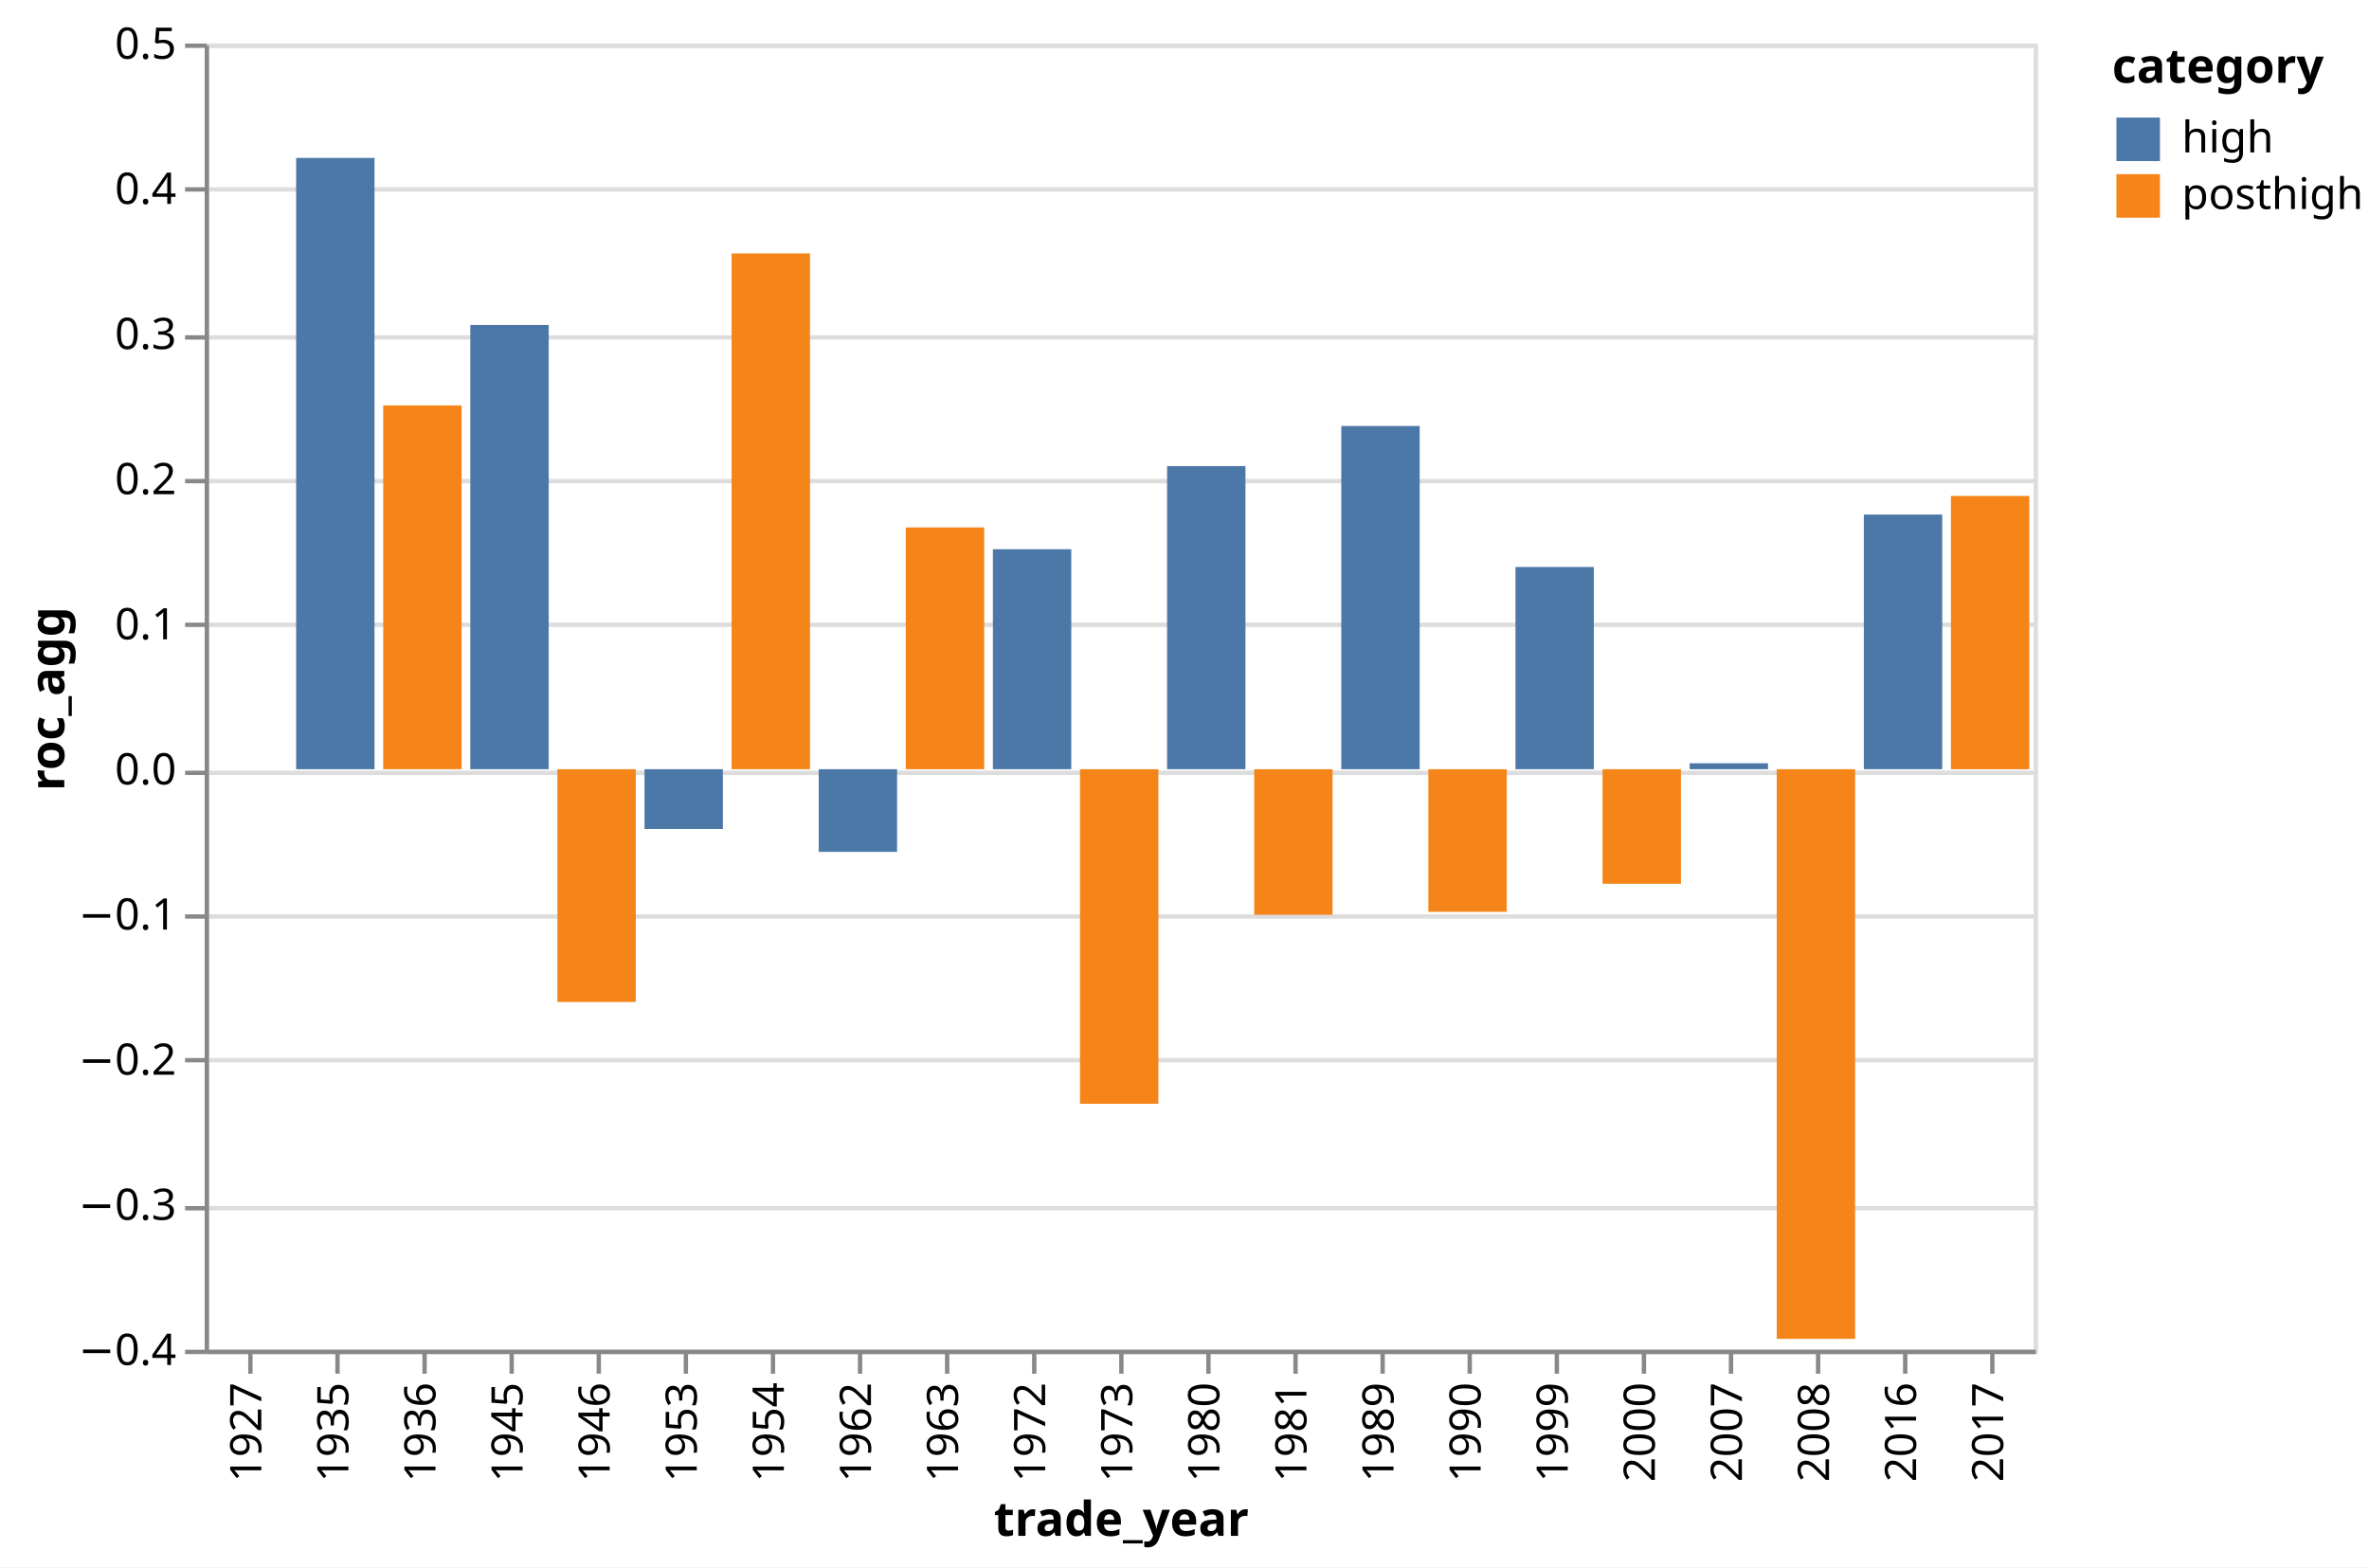
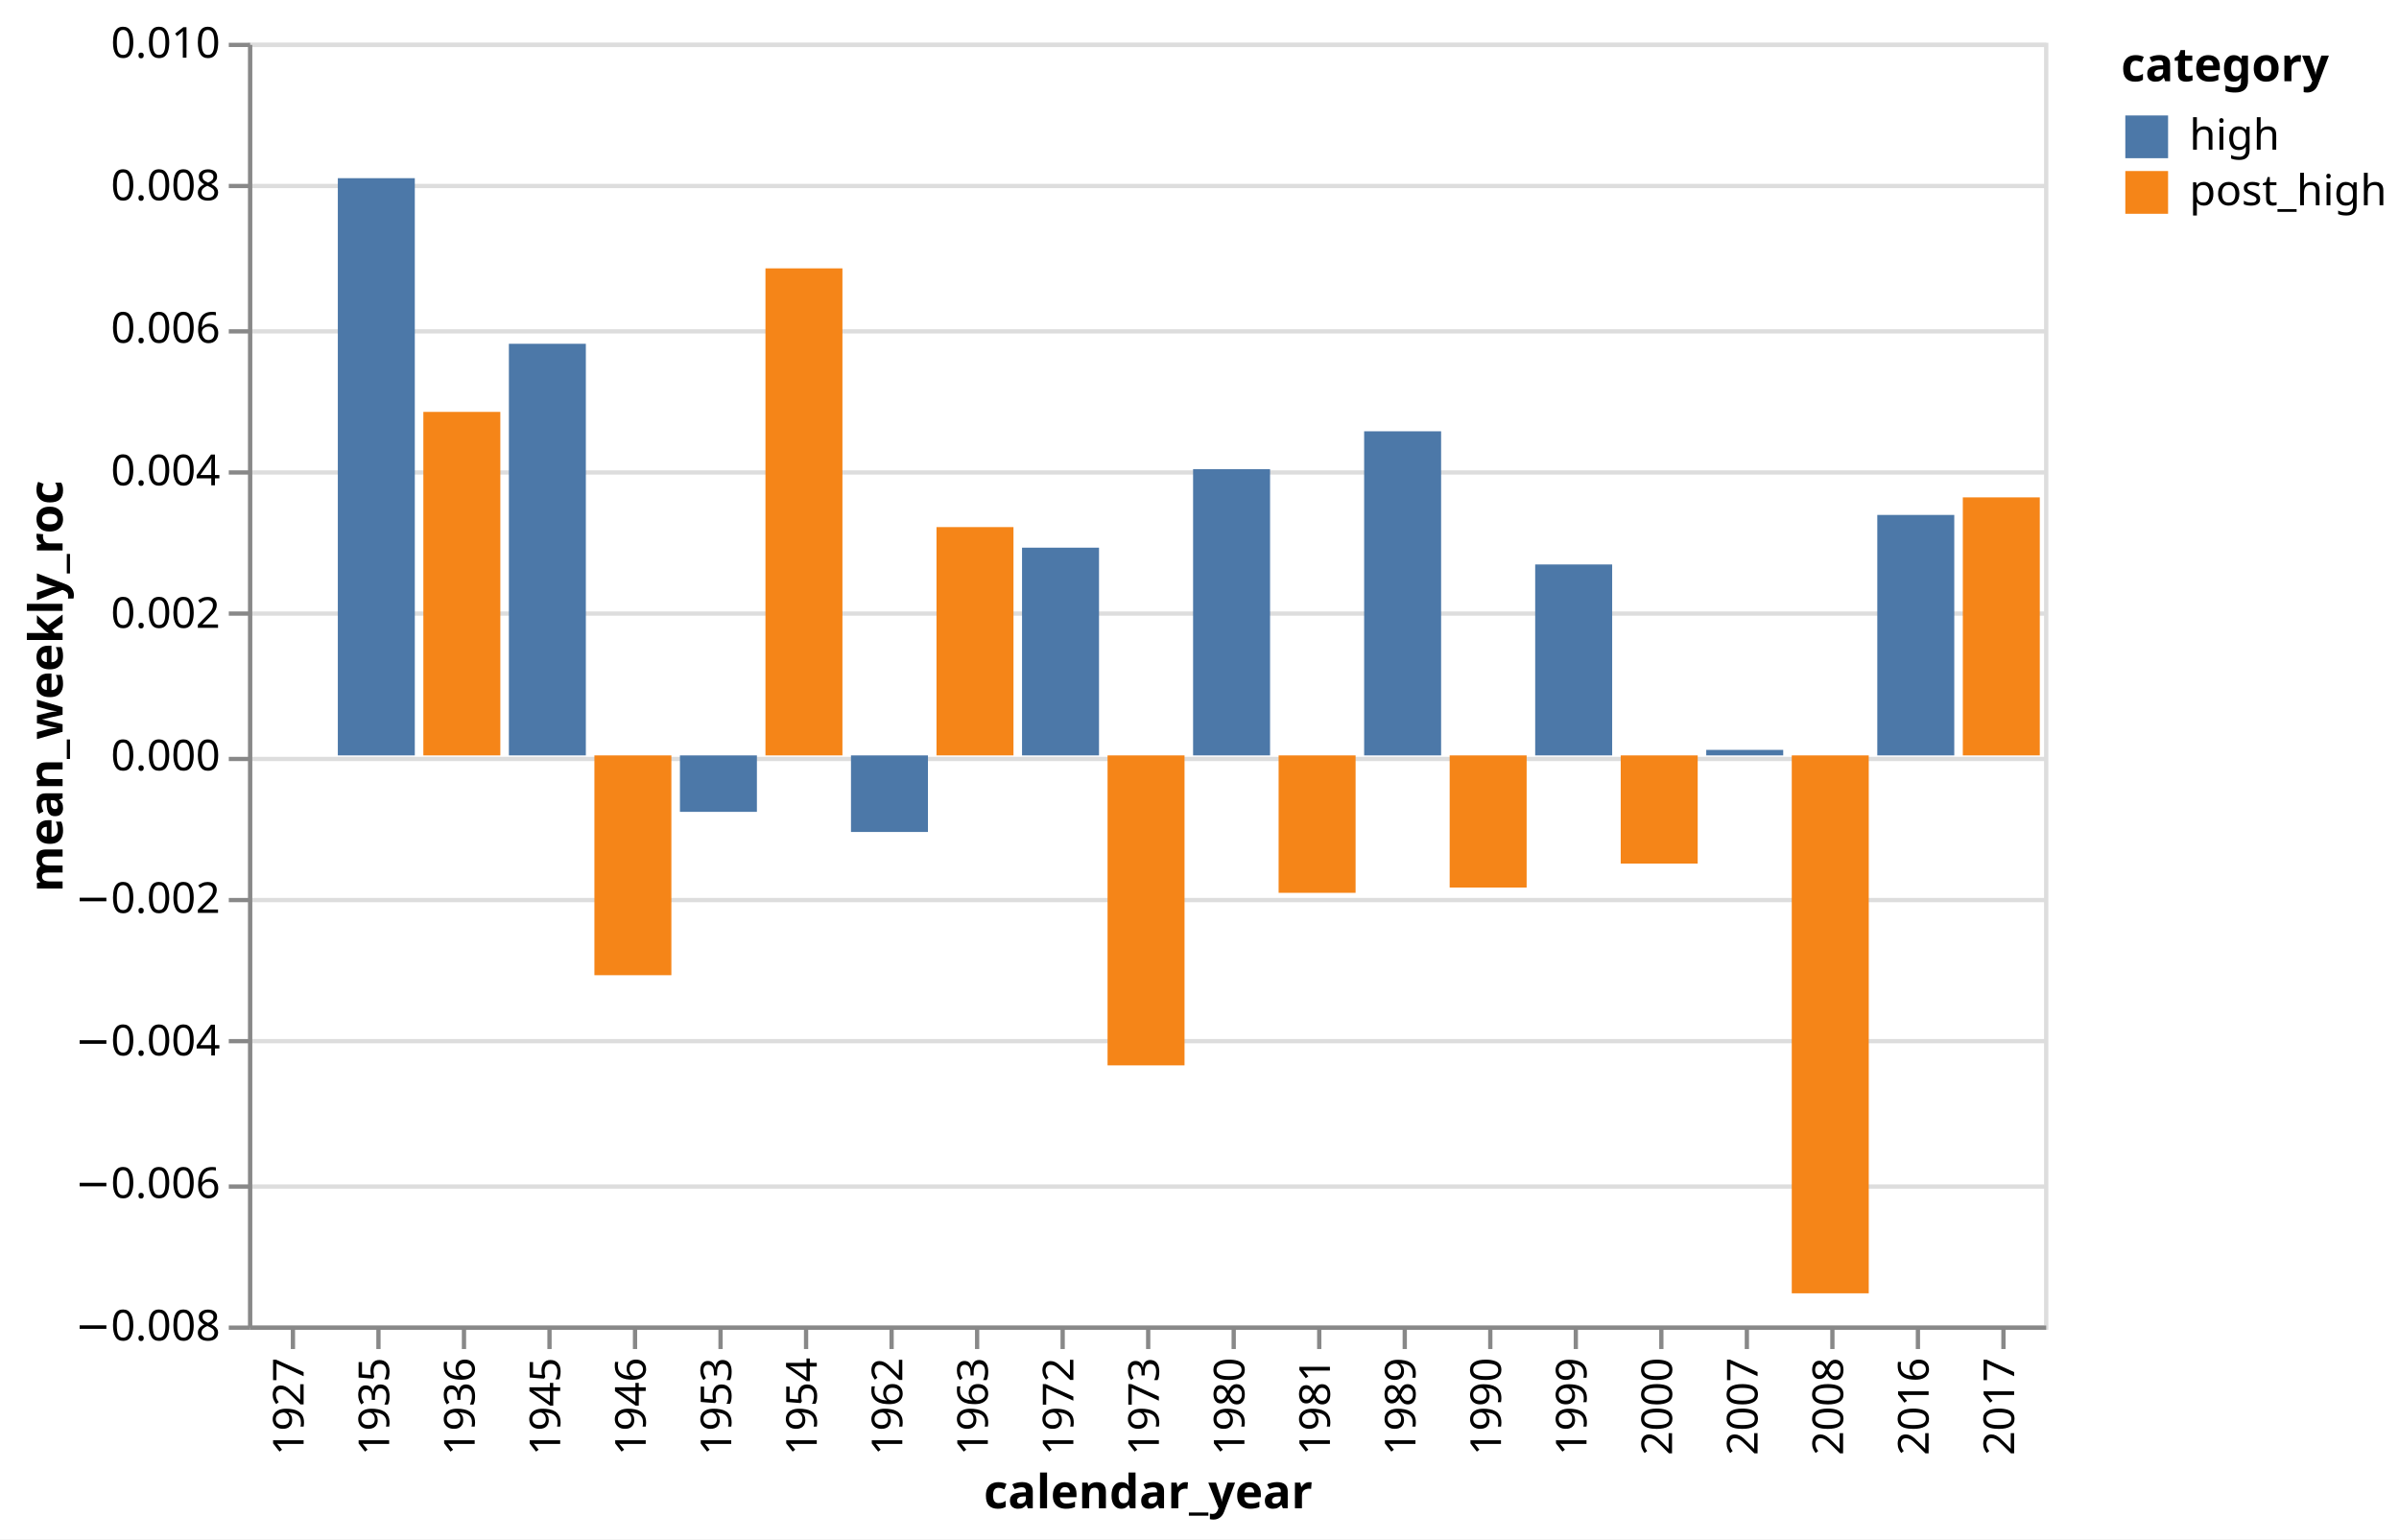
- <svg xmlns="http://www.w3.org/2000/svg" version="1.1" class="marks" width="544" height="360" viewBox="0 0 544 360">
-   <rect width="544" height="360" fill="white" />
-   <g fill="none" stroke-miterlimit="10" transform="translate(47,10)">
+ <svg xmlns="http://www.w3.org/2000/svg" version="1.1" class="marks" width="561" height="360" viewBox="0 0 561 360">
+   <rect width="561" height="360" fill="white" />
+   <g fill="none" stroke-miterlimit="10" transform="translate(58,10)">
    <g class="mark-group role-frame root" role="graphics-object" aria-roledescription="group mark container">
      <g transform="translate(0,0)">
        <path class="background" aria-hidden="true" d="M0.5,0.5h420v300h-420Z" stroke="#ddd" />
        <g>
          <g class="mark-group role-axis" aria-hidden="true">
            <g transform="translate(0.5,0.5)">
              <path class="background" aria-hidden="true" d="M0,0h0v0h0Z" pointer-events="none" />
              <g>
                <g class="mark-rule role-axis-grid" pointer-events="none">
                  <line transform="translate(0,300)" x2="420" y2="0" stroke="#ddd" stroke-width="1" opacity="1" />
                  <line transform="translate(0,267)" x2="420" y2="0" stroke="#ddd" stroke-width="1" opacity="1" />
                  <line transform="translate(0,233)" x2="420" y2="0" stroke="#ddd" stroke-width="1" opacity="1" />
                  <line transform="translate(0,200)" x2="420" y2="0" stroke="#ddd" stroke-width="1" opacity="1" />
                  <line transform="translate(0,167)" x2="420" y2="0" stroke="#ddd" stroke-width="1" opacity="1" />
                  <line transform="translate(0,133)" x2="420" y2="0" stroke="#ddd" stroke-width="1" opacity="1" />
                  <line transform="translate(0,100)" x2="420" y2="0" stroke="#ddd" stroke-width="1" opacity="1" />
                  <line transform="translate(0,67)" x2="420" y2="0" stroke="#ddd" stroke-width="1" opacity="1" />
                  <line transform="translate(0,33)" x2="420" y2="0" stroke="#ddd" stroke-width="1" opacity="1" />
                  <line transform="translate(0,0)" x2="420" y2="0" stroke="#ddd" stroke-width="1" opacity="1" />
                </g>
              </g>
              <path class="foreground" aria-hidden="true" d="" pointer-events="none" display="none" />
            </g>
          </g>
-           <g class="mark-group role-axis" role="graphics-symbol" aria-roledescription="axis" aria-label="X-axis titled 'trade_year' for a discrete scale with 21 values: 1927, 1935, 1936, 1945, 1946, ending with 2017">
+           <g class="mark-group role-axis" role="graphics-symbol" aria-roledescription="axis" aria-label="X-axis titled 'calendar_year' for a discrete scale with 21 values: 1927, 1935, 1936, 1945, 1946, ending with 2017">
            <g transform="translate(0.5,300.5)">
              <path class="background" aria-hidden="true" d="M0,0h0v0h0Z" pointer-events="none" />
              <g>
                <g class="mark-rule role-axis-tick" pointer-events="none">
                  <line transform="translate(10,0)" x2="0" y2="5" stroke="#888" stroke-width="1" opacity="1" />
                  <line transform="translate(30,0)" x2="0" y2="5" stroke="#888" stroke-width="1" opacity="1" />
                  <line transform="translate(50,0)" x2="0" y2="5" stroke="#888" stroke-width="1" opacity="1" />
                  <line transform="translate(70,0)" x2="0" y2="5" stroke="#888" stroke-width="1" opacity="1" />
                  <line transform="translate(90,0)" x2="0" y2="5" stroke="#888" stroke-width="1" opacity="1" />
                  <line transform="translate(110,0)" x2="0" y2="5" stroke="#888" stroke-width="1" opacity="1" />
                  <line transform="translate(130,0)" x2="0" y2="5" stroke="#888" stroke-width="1" opacity="1" />
                  <line transform="translate(150,0)" x2="0" y2="5" stroke="#888" stroke-width="1" opacity="1" />
                  <line transform="translate(170,0)" x2="0" y2="5" stroke="#888" stroke-width="1" opacity="1" />
                  <line transform="translate(190,0)" x2="0" y2="5" stroke="#888" stroke-width="1" opacity="1" />
                  <line transform="translate(210,0)" x2="0" y2="5" stroke="#888" stroke-width="1" opacity="1" />
                  <line transform="translate(230,0)" x2="0" y2="5" stroke="#888" stroke-width="1" opacity="1" />
                  <line transform="translate(250,0)" x2="0" y2="5" stroke="#888" stroke-width="1" opacity="1" />
                  <line transform="translate(270,0)" x2="0" y2="5" stroke="#888" stroke-width="1" opacity="1" />
                  <line transform="translate(290,0)" x2="0" y2="5" stroke="#888" stroke-width="1" opacity="1" />
                  <line transform="translate(310,0)" x2="0" y2="5" stroke="#888" stroke-width="1" opacity="1" />
                  <line transform="translate(330,0)" x2="0" y2="5" stroke="#888" stroke-width="1" opacity="1" />
                  <line transform="translate(350,0)" x2="0" y2="5" stroke="#888" stroke-width="1" opacity="1" />
                  <line transform="translate(370,0)" x2="0" y2="5" stroke="#888" stroke-width="1" opacity="1" />
                  <line transform="translate(390,0)" x2="0" y2="5" stroke="#888" stroke-width="1" opacity="1" />
                  <line transform="translate(410,0)" x2="0" y2="5" stroke="#888" stroke-width="1" opacity="1" />
                </g>
                <g class="mark-text role-axis-label" pointer-events="none">
                  <text text-anchor="end" transform="translate(9.5,7) rotate(270) translate(0,3)" font-family="sans-serif" font-size="10px" fill="#000" opacity="1">1927</text>
                  <text text-anchor="end" transform="translate(29.5,7) rotate(270) translate(0,3)" font-family="sans-serif" font-size="10px" fill="#000" opacity="1">1935</text>
                  <text text-anchor="end" transform="translate(49.5,7) rotate(270) translate(0,3)" font-family="sans-serif" font-size="10px" fill="#000" opacity="1">1936</text>
                  <text text-anchor="end" transform="translate(69.5,7) rotate(270) translate(0,3)" font-family="sans-serif" font-size="10px" fill="#000" opacity="1">1945</text>
                  <text text-anchor="end" transform="translate(89.5,7) rotate(270) translate(0,3)" font-family="sans-serif" font-size="10px" fill="#000" opacity="1">1946</text>
                  <text text-anchor="end" transform="translate(109.5,7) rotate(270) translate(0,3)" font-family="sans-serif" font-size="10px" fill="#000" opacity="1">1953</text>
                  <text text-anchor="end" transform="translate(129.5,7) rotate(270) translate(0,3)" font-family="sans-serif" font-size="10px" fill="#000" opacity="1">1954</text>
                  <text text-anchor="end" transform="translate(149.5,7) rotate(270) translate(0,3)" font-family="sans-serif" font-size="10px" fill="#000" opacity="1">1962</text>
                  <text text-anchor="end" transform="translate(169.5,7) rotate(270) translate(0,3)" font-family="sans-serif" font-size="10px" fill="#000" opacity="1">1963</text>
                  <text text-anchor="end" transform="translate(189.5,7) rotate(270) translate(0,3)" font-family="sans-serif" font-size="10px" fill="#000" opacity="1">1972</text>
                  <text text-anchor="end" transform="translate(209.5,7) rotate(270) translate(0,3)" font-family="sans-serif" font-size="10px" fill="#000" opacity="1">1973</text>
                  <text text-anchor="end" transform="translate(229.5,7) rotate(270) translate(0,3)" font-family="sans-serif" font-size="10px" fill="#000" opacity="1">1980</text>
                  <text text-anchor="end" transform="translate(249.5,7) rotate(270) translate(0,3)" font-family="sans-serif" font-size="10px" fill="#000" opacity="1">1981</text>
                  <text text-anchor="end" transform="translate(269.5,7) rotate(270) translate(0,3)" font-family="sans-serif" font-size="10px" fill="#000" opacity="1">1989</text>
                  <text text-anchor="end" transform="translate(289.5,7) rotate(270) translate(0,3)" font-family="sans-serif" font-size="10px" fill="#000" opacity="1">1990</text>
                  <text text-anchor="end" transform="translate(309.5,7) rotate(270) translate(0,3)" font-family="sans-serif" font-size="10px" fill="#000" opacity="1">1999</text>
                  <text text-anchor="end" transform="translate(329.5,7) rotate(270) translate(0,3)" font-family="sans-serif" font-size="10px" fill="#000" opacity="1">2000</text>
                  <text text-anchor="end" transform="translate(349.5,7) rotate(270) translate(0,3)" font-family="sans-serif" font-size="10px" fill="#000" opacity="1">2007</text>
                  <text text-anchor="end" transform="translate(369.5,7) rotate(270) translate(0,3)" font-family="sans-serif" font-size="10px" fill="#000" opacity="1">2008</text>
                  <text text-anchor="end" transform="translate(389.5,7) rotate(270) translate(0,3)" font-family="sans-serif" font-size="10px" fill="#000" opacity="1">2016</text>
                  <text text-anchor="end" transform="translate(409.5,7) rotate(270) translate(0,3)" font-family="sans-serif" font-size="10px" fill="#000" opacity="1">2017</text>
                </g>
                <g class="mark-rule role-axis-domain" pointer-events="none">
                  <line transform="translate(0,0)" x2="420" y2="0" stroke="#888" stroke-width="1" opacity="1" />
                </g>
                <g class="mark-text role-axis-title" pointer-events="none">
-                   <text text-anchor="middle" transform="translate(210,42.24609)" font-family="sans-serif" font-size="11px" font-weight="bold" fill="#000" opacity="1">trade_year</text>
-                 </g>
-               </g>
-               <path class="foreground" aria-hidden="true" d="" pointer-events="none" display="none" />
-             </g>
-           </g>
-           <g class="mark-group role-axis" role="graphics-symbol" aria-roledescription="axis" aria-label="Y-axis titled 'roc_agg' for a linear scale with values from −0.4 to 0.5">
+                   <text text-anchor="middle" transform="translate(210,42.24609)" font-family="sans-serif" font-size="11px" font-weight="bold" fill="#000" opacity="1">calendar_year</text>
+                 </g>
+               </g>
+               <path class="foreground" aria-hidden="true" d="" pointer-events="none" display="none" />
+             </g>
+           </g>
+           <g class="mark-group role-axis" role="graphics-symbol" aria-roledescription="axis" aria-label="Y-axis titled 'mean_weekly_roc' for a linear scale with values from −0.008 to 0.010">
            <g transform="translate(0.5,0.5)">
              <path class="background" aria-hidden="true" d="M0,0h0v0h0Z" pointer-events="none" />
              <g>
                <g class="mark-rule role-axis-tick" pointer-events="none">
                  <line transform="translate(0,300)" x2="-5" y2="0" stroke="#888" stroke-width="1" opacity="1" />
                  <line transform="translate(0,267)" x2="-5" y2="0" stroke="#888" stroke-width="1" opacity="1" />
                  <line transform="translate(0,233)" x2="-5" y2="0" stroke="#888" stroke-width="1" opacity="1" />
                  <line transform="translate(0,200)" x2="-5" y2="0" stroke="#888" stroke-width="1" opacity="1" />
                  <line transform="translate(0,167)" x2="-5" y2="0" stroke="#888" stroke-width="1" opacity="1" />
                  <line transform="translate(0,133)" x2="-5" y2="0" stroke="#888" stroke-width="1" opacity="1" />
                  <line transform="translate(0,100)" x2="-5" y2="0" stroke="#888" stroke-width="1" opacity="1" />
                  <line transform="translate(0,67)" x2="-5" y2="0" stroke="#888" stroke-width="1" opacity="1" />
                  <line transform="translate(0,33)" x2="-5" y2="0" stroke="#888" stroke-width="1" opacity="1" />
                  <line transform="translate(0,0)" x2="-5" y2="0" stroke="#888" stroke-width="1" opacity="1" />
                </g>
                <g class="mark-text role-axis-label" pointer-events="none">
-                   <text text-anchor="end" transform="translate(-7,303)" font-family="sans-serif" font-size="10px" fill="#000" opacity="1">−0.4</text>
-                   <text text-anchor="end" transform="translate(-7,269.6667)" font-family="sans-serif" font-size="10px" fill="#000" opacity="1">−0.3</text>
-                   <text text-anchor="end" transform="translate(-7,236.3333)" font-family="sans-serif" font-size="10px" fill="#000" opacity="1">−0.2</text>
-                   <text text-anchor="end" transform="translate(-7,203)" font-family="sans-serif" font-size="10px" fill="#000" opacity="1">−0.1</text>
-                   <text text-anchor="end" transform="translate(-7,169.6667)" font-family="sans-serif" font-size="10px" fill="#000" opacity="1">0.0</text>
-                   <text text-anchor="end" transform="translate(-7,136.3333)" font-family="sans-serif" font-size="10px" fill="#000" opacity="1">0.1</text>
-                   <text text-anchor="end" transform="translate(-7,103)" font-family="sans-serif" font-size="10px" fill="#000" opacity="1">0.2</text>
-                   <text text-anchor="end" transform="translate(-7,69.66667)" font-family="sans-serif" font-size="10px" fill="#000" opacity="1">0.3</text>
-                   <text text-anchor="end" transform="translate(-7,36.33333)" font-family="sans-serif" font-size="10px" fill="#000" opacity="1">0.4</text>
-                   <text text-anchor="end" transform="translate(-7,3)" font-family="sans-serif" font-size="10px" fill="#000" opacity="1">0.5</text>
+                   <text text-anchor="end" transform="translate(-7,303)" font-family="sans-serif" font-size="10px" fill="#000" opacity="1">−0.008</text>
+                   <text text-anchor="end" transform="translate(-7,269.6667)" font-family="sans-serif" font-size="10px" fill="#000" opacity="1">−0.006</text>
+                   <text text-anchor="end" transform="translate(-7,236.3333)" font-family="sans-serif" font-size="10px" fill="#000" opacity="1">−0.004</text>
+                   <text text-anchor="end" transform="translate(-7,203)" font-family="sans-serif" font-size="10px" fill="#000" opacity="1">−0.002</text>
+                   <text text-anchor="end" transform="translate(-7,169.6667)" font-family="sans-serif" font-size="10px" fill="#000" opacity="1">0.000</text>
+                   <text text-anchor="end" transform="translate(-7,136.3333)" font-family="sans-serif" font-size="10px" fill="#000" opacity="1">0.002</text>
+                   <text text-anchor="end" transform="translate(-7,103)" font-family="sans-serif" font-size="10px" fill="#000" opacity="1">0.004</text>
+                   <text text-anchor="end" transform="translate(-7,69.66667)" font-family="sans-serif" font-size="10px" fill="#000" opacity="1">0.006</text>
+                   <text text-anchor="end" transform="translate(-7,36.33333)" font-family="sans-serif" font-size="10px" fill="#000" opacity="1">0.008</text>
+                   <text text-anchor="end" transform="translate(-7,3)" font-family="sans-serif" font-size="10px" fill="#000" opacity="1">0.010</text>
                </g>
                <g class="mark-rule role-axis-domain" pointer-events="none">
                  <line transform="translate(0,300)" x2="0" y2="-300" stroke="#888" stroke-width="1" opacity="1" />
                </g>
                <g class="mark-text role-axis-title" pointer-events="none">
-                   <text text-anchor="middle" transform="translate(-30.74121,150) rotate(-90) translate(0,-2)" font-family="sans-serif" font-size="11px" font-weight="bold" fill="#000" opacity="1">roc_agg</text>
-                 </g>
-               </g>
-               <path class="foreground" aria-hidden="true" d="" pointer-events="none" display="none" />
-             </g>
-           </g>
-           <g class="mark-rect role-mark marks" clip-path="url(#clip13)" role="graphics-object" aria-roledescription="rect mark container">
-             <path aria-label="trade_year: 1927; roc_agg: 0; category: posthigh" role="graphics-symbol" aria-roledescription="bar" d="M1,166.667h18v0h-18Z" fill="#f58518" />
-             <path aria-label="trade_year: 1935; roc_agg: 0.421183860162; category: high" role="graphics-symbol" aria-roledescription="bar" d="M21,26.272h18v140.395h-18Z" fill="#4c78a8" />
-             <path aria-label="trade_year: 1936; roc_agg: 0.250650874749; category: posthigh" role="graphics-symbol" aria-roledescription="bar" d="M41,83.116h18v83.55h-18Z" fill="#f58518" />
-             <path aria-label="trade_year: 1945; roc_agg: 0.306120825626; category: high" role="graphics-symbol" aria-roledescription="bar" d="M61,64.626h18v102.04h-18Z" fill="#4c78a8" />
-             <path aria-label="trade_year: 1946; roc_agg: −0.160386618897; category: posthigh" role="graphics-symbol" aria-roledescription="bar" d="M81,166.667h18v53.462h-18Z" fill="#f58518" />
-             <path aria-label="trade_year: 1953; roc_agg: −0.0411890563885; category: high" role="graphics-symbol" aria-roledescription="bar" d="M101,166.667h18v13.73h-18Z" fill="#4c78a8" />
-             <path aria-label="trade_year: 1954; roc_agg: 0.355386597549; category: posthigh" role="graphics-symbol" aria-roledescription="bar" d="M121,48.204h18v118.462h-18Z" fill="#f58518" />
-             <path aria-label="trade_year: 1962; roc_agg: −0.0569482121693; category: high" role="graphics-symbol" aria-roledescription="bar" d="M141,166.667h18v18.983h-18Z" fill="#4c78a8" />
-             <path aria-label="trade_year: 1963; roc_agg: 0.166583632246; category: posthigh" role="graphics-symbol" aria-roledescription="bar" d="M161,111.139h18v55.528h-18Z" fill="#f58518" />
-             <path aria-label="trade_year: 1972; roc_agg: 0.151573559904; category: high" role="graphics-symbol" aria-roledescription="bar" d="M181,116.142h18v50.525h-18Z" fill="#4c78a8" />
-             <path aria-label="trade_year: 1973; roc_agg: −0.230533307504; category: posthigh" role="graphics-symbol" aria-roledescription="bar" d="M201,166.667h18v76.844h-18Z" fill="#f58518" />
-             <path aria-label="trade_year: 1980; roc_agg: 0.208861393623; category: high" role="graphics-symbol" aria-roledescription="bar" d="M221,97.046h18v69.62h-18Z" fill="#4c78a8" />
-             <path aria-label="trade_year: 1981; roc_agg: −0.100275789799; category: posthigh" role="graphics-symbol" aria-roledescription="bar" d="M241,166.667h18v33.425h-18Z" fill="#f58518" />
-             <path aria-label="trade_year: 1989; roc_agg: 0.236498489875; category: high" role="graphics-symbol" aria-roledescription="bar" d="M261,87.834h18v78.833h-18Z" fill="#4c78a8" />
-             <path aria-label="trade_year: 1990; roc_agg: −0.098269843223; category: posthigh" role="graphics-symbol" aria-roledescription="bar" d="M281,166.667h18v32.757h-18Z" fill="#f58518" />
-             <path aria-label="trade_year: 1999; roc_agg: 0.139327221586; category: high" role="graphics-symbol" aria-roledescription="bar" d="M301,120.224h18v46.442h-18Z" fill="#4c78a8" />
-             <path aria-label="trade_year: 2000; roc_agg: −0.0789350393221; category: posthigh" role="graphics-symbol" aria-roledescription="bar" d="M321,166.667h18v26.312h-18Z" fill="#f58518" />
-             <path aria-label="trade_year: 2007; roc_agg: 0.00409747229411; category: high" role="graphics-symbol" aria-roledescription="bar" d="M341,165.301h18v1.366h-18Z" fill="#4c78a8" />
-             <path aria-label="trade_year: 2008; roc_agg: −0.39249834881; category: posthigh" role="graphics-symbol" aria-roledescription="bar" d="M361,166.667h18v130.833h-18Z" fill="#f58518" />
-             <path aria-label="trade_year: 2016; roc_agg: 0.175462185724; category: high" role="graphics-symbol" aria-roledescription="bar" d="M381,108.179h18v58.487h-18Z" fill="#4c78a8" />
-             <path aria-label="trade_year: 2017; roc_agg: 0.188266694465; category: posthigh" role="graphics-symbol" aria-roledescription="bar" d="M401,103.911h18v62.756h-18Z" fill="#f58518" />
-           </g>
-           <g class="mark-group role-legend" role="graphics-symbol" aria-roledescription="legend" aria-label="Symbol legend titled 'category' for fill color with 2 values: high, posthigh">
+                   <text text-anchor="middle" transform="translate(-41.86426,150) rotate(-90) translate(0,-2)" font-family="sans-serif" font-size="11px" font-weight="bold" fill="#000" opacity="1">mean_weekly_roc</text>
+                 </g>
+               </g>
+               <path class="foreground" aria-hidden="true" d="" pointer-events="none" display="none" />
+             </g>
+           </g>
+           <g class="mark-rect role-mark marks" clip-path="url(#clip26)" role="graphics-object" aria-roledescription="rect mark container">
+             <path aria-label="calendar_year: 1927; mean_weekly_roc: 0; category: post_high" role="graphics-symbol" aria-roledescription="bar" d="M1,166.667h18v0h-18Z" fill="#f58518" />
+             <path aria-label="calendar_year: 1935; mean_weekly_roc: 0.0080996896185; category: high" role="graphics-symbol" aria-roledescription="bar" d="M21,31.672h18v134.995h-18Z" fill="#4c78a8" />
+             <path aria-label="calendar_year: 1936; mean_weekly_roc: 0.0048202091298; category: post_high" role="graphics-symbol" aria-roledescription="bar" d="M41,86.33h18v80.337h-18Z" fill="#f58518" />
+             <path aria-label="calendar_year: 1945; mean_weekly_roc: 0.00577586463446; category: high" role="graphics-symbol" aria-roledescription="bar" d="M61,70.402h18v96.264h-18Z" fill="#4c78a8" />
+             <path aria-label="calendar_year: 1946; mean_weekly_roc: −0.00308435805572; category: post_high" role="graphics-symbol" aria-roledescription="bar" d="M81,166.667h18v51.406h-18Z" fill="#f58518" />
+             <path aria-label="calendar_year: 1953; mean_weekly_roc: −0.00079209723824; category: high" role="graphics-symbol" aria-roledescription="bar" d="M101,166.667h18v13.202h-18Z" fill="#4c78a8" />
+             <path aria-label="calendar_year: 1954; mean_weekly_roc: 0.00683435764516; category: post_high" role="graphics-symbol" aria-roledescription="bar" d="M121,52.761h18v113.906h-18Z" fill="#f58518" />
+             <path aria-label="calendar_year: 1962; mean_weekly_roc: −0.00107449456923; category: high" role="graphics-symbol" aria-roledescription="bar" d="M141,166.667h18v17.908h-18Z" fill="#4c78a8" />
+             <path aria-label="calendar_year: 1963; mean_weekly_roc: 0.00320353138934; category: post_high" role="graphics-symbol" aria-roledescription="bar" d="M161,113.274h18v53.392h-18Z" fill="#f58518" />
+             <path aria-label="calendar_year: 1972; mean_weekly_roc: 0.002914876152; category: high" role="graphics-symbol" aria-roledescription="bar" d="M181,118.085h18v48.581h-18Z" fill="#4c78a8" />
+             <path aria-label="calendar_year: 1973; mean_weekly_roc: −0.00434968504724; category: post_high" role="graphics-symbol" aria-roledescription="bar" d="M201,166.667h18v72.495h-18Z" fill="#f58518" />
+             <path aria-label="calendar_year: 1980; mean_weekly_roc: 0.00401656526199; category: high" role="graphics-symbol" aria-roledescription="bar" d="M221,99.724h18v66.943h-18Z" fill="#4c78a8" />
+             <path aria-label="calendar_year: 1981; mean_weekly_roc: −0.00192838057305; category: post_high" role="graphics-symbol" aria-roledescription="bar" d="M241,166.667h18v32.14h-18Z" fill="#f58518" />
+             <path aria-label="calendar_year: 1989; mean_weekly_roc: 0.00454804788221; category: high" role="graphics-symbol" aria-roledescription="bar" d="M261,90.866h18v75.801h-18Z" fill="#4c78a8" />
+             <path aria-label="calendar_year: 1990; mean_weekly_roc: −0.00185414798534; category: post_high" role="graphics-symbol" aria-roledescription="bar" d="M281,166.667h18v30.902h-18Z" fill="#f58518" />
+             <path aria-label="calendar_year: 1999; mean_weekly_roc: 0.00267936964588; category: high" role="graphics-symbol" aria-roledescription="bar" d="M301,122.011h18v44.656h-18Z" fill="#4c78a8" />
+             <path aria-label="calendar_year: 2000; mean_weekly_roc: −0.00151798152542; category: post_high" role="graphics-symbol" aria-roledescription="bar" d="M321,166.667h18v25.3h-18Z" fill="#f58518" />
+             <path aria-label="calendar_year: 2007; mean_weekly_roc: 0.000077310798002; category: high" role="graphics-symbol" aria-roledescription="bar" d="M341,165.378h18v1.289h-18Z" fill="#4c78a8" />
+             <path aria-label="calendar_year: 2008; mean_weekly_roc: −0.00754804516943; category: post_high" role="graphics-symbol" aria-roledescription="bar" d="M361,166.667h18v125.801h-18Z" fill="#f58518" />
+             <path aria-label="calendar_year: 2016; mean_weekly_roc: 0.00337427280239; category: high" role="graphics-symbol" aria-roledescription="bar" d="M381,110.429h18v56.238h-18Z" fill="#4c78a8" />
+             <path aria-label="calendar_year: 2017; mean_weekly_roc: 0.00362051335509; category: post_high" role="graphics-symbol" aria-roledescription="bar" d="M401,106.325h18v60.342h-18Z" fill="#f58518" />
+           </g>
+           <g class="mark-group role-legend" role="graphics-symbol" aria-roledescription="legend" aria-label="Symbol legend titled 'category' for fill color with 2 values: high, post_high">
            <g transform="translate(438,0)">
-               <path class="background" aria-hidden="true" d="M0,0h54v40h-54Z" pointer-events="none" />
+               <path class="background" aria-hidden="true" d="M0,0h60v40h-60Z" pointer-events="none" />
              <g>
                <g class="mark-group role-legend-entry">
                  <g transform="translate(0,16)">
                    <path class="background" aria-hidden="true" d="M0,0h0v0h0Z" pointer-events="none" />
                    <g>
                      <g class="mark-group role-scope" role="graphics-object" aria-roledescription="group mark container">
                        <g transform="translate(0,0)">
-                           <path class="background" aria-hidden="true" d="M0,0h53.808v11h-53.808Z" pointer-events="none" opacity="1" />
+                           <path class="background" aria-hidden="true" d="M0,0h59.369v11h-59.369Z" pointer-events="none" opacity="1" />
                          <g>
                            <g class="mark-symbol role-legend-symbol" pointer-events="none">
                              <path transform="translate(6,6)" d="M-5,-5h10v10h-10Z" fill="#4c78a8" stroke-width="1.5" opacity="1" />
                            </g>
                            <g class="mark-text role-legend-label" pointer-events="none">
                              <text text-anchor="start" transform="translate(16,9)" font-family="sans-serif" font-size="10px" fill="#000" opacity="1">high</text>
                            </g>
                          </g>
                          <path class="foreground" aria-hidden="true" d="" pointer-events="none" display="none" />
                        </g>
                        <g transform="translate(0,13)">
-                           <path class="background" aria-hidden="true" d="M0,0h53.808v11h-53.808Z" pointer-events="none" opacity="1" />
+                           <path class="background" aria-hidden="true" d="M0,0h59.369v11h-59.369Z" pointer-events="none" opacity="1" />
                          <g>
                            <g class="mark-symbol role-legend-symbol" pointer-events="none">
                              <path transform="translate(6,6)" d="M-5,-5h10v10h-10Z" fill="#f58518" stroke-width="1.5" opacity="1" />
                            </g>
                            <g class="mark-text role-legend-label" pointer-events="none">
-                               <text text-anchor="start" transform="translate(16,9)" font-family="sans-serif" font-size="10px" fill="#000" opacity="1">posthigh</text>
+                               <text text-anchor="start" transform="translate(16,9)" font-family="sans-serif" font-size="10px" fill="#000" opacity="1">post_high</text>
                            </g>
                          </g>
                          <path class="foreground" aria-hidden="true" d="" pointer-events="none" display="none" />
                        </g>
                      </g>
                    </g>
                    <path class="foreground" aria-hidden="true" d="" pointer-events="none" display="none" />
                  </g>
                </g>
                <g class="mark-text role-legend-title" pointer-events="none">
                  <text text-anchor="start" transform="translate(0,9)" font-family="sans-serif" font-size="11px" font-weight="bold" fill="#000" opacity="1">category</text>
                </g>
              </g>
              <path class="foreground" aria-hidden="true" d="" pointer-events="none" display="none" />
            </g>
          </g>
        </g>
        <path class="foreground" aria-hidden="true" d="" display="none" />
      </g>
    </g>
  </g>
  <defs>
-     <clipPath id="clip13">
+     <clipPath id="clip26">
      <rect x="0" y="0" width="420" height="300" />
    </clipPath>
  </defs>
</svg>
